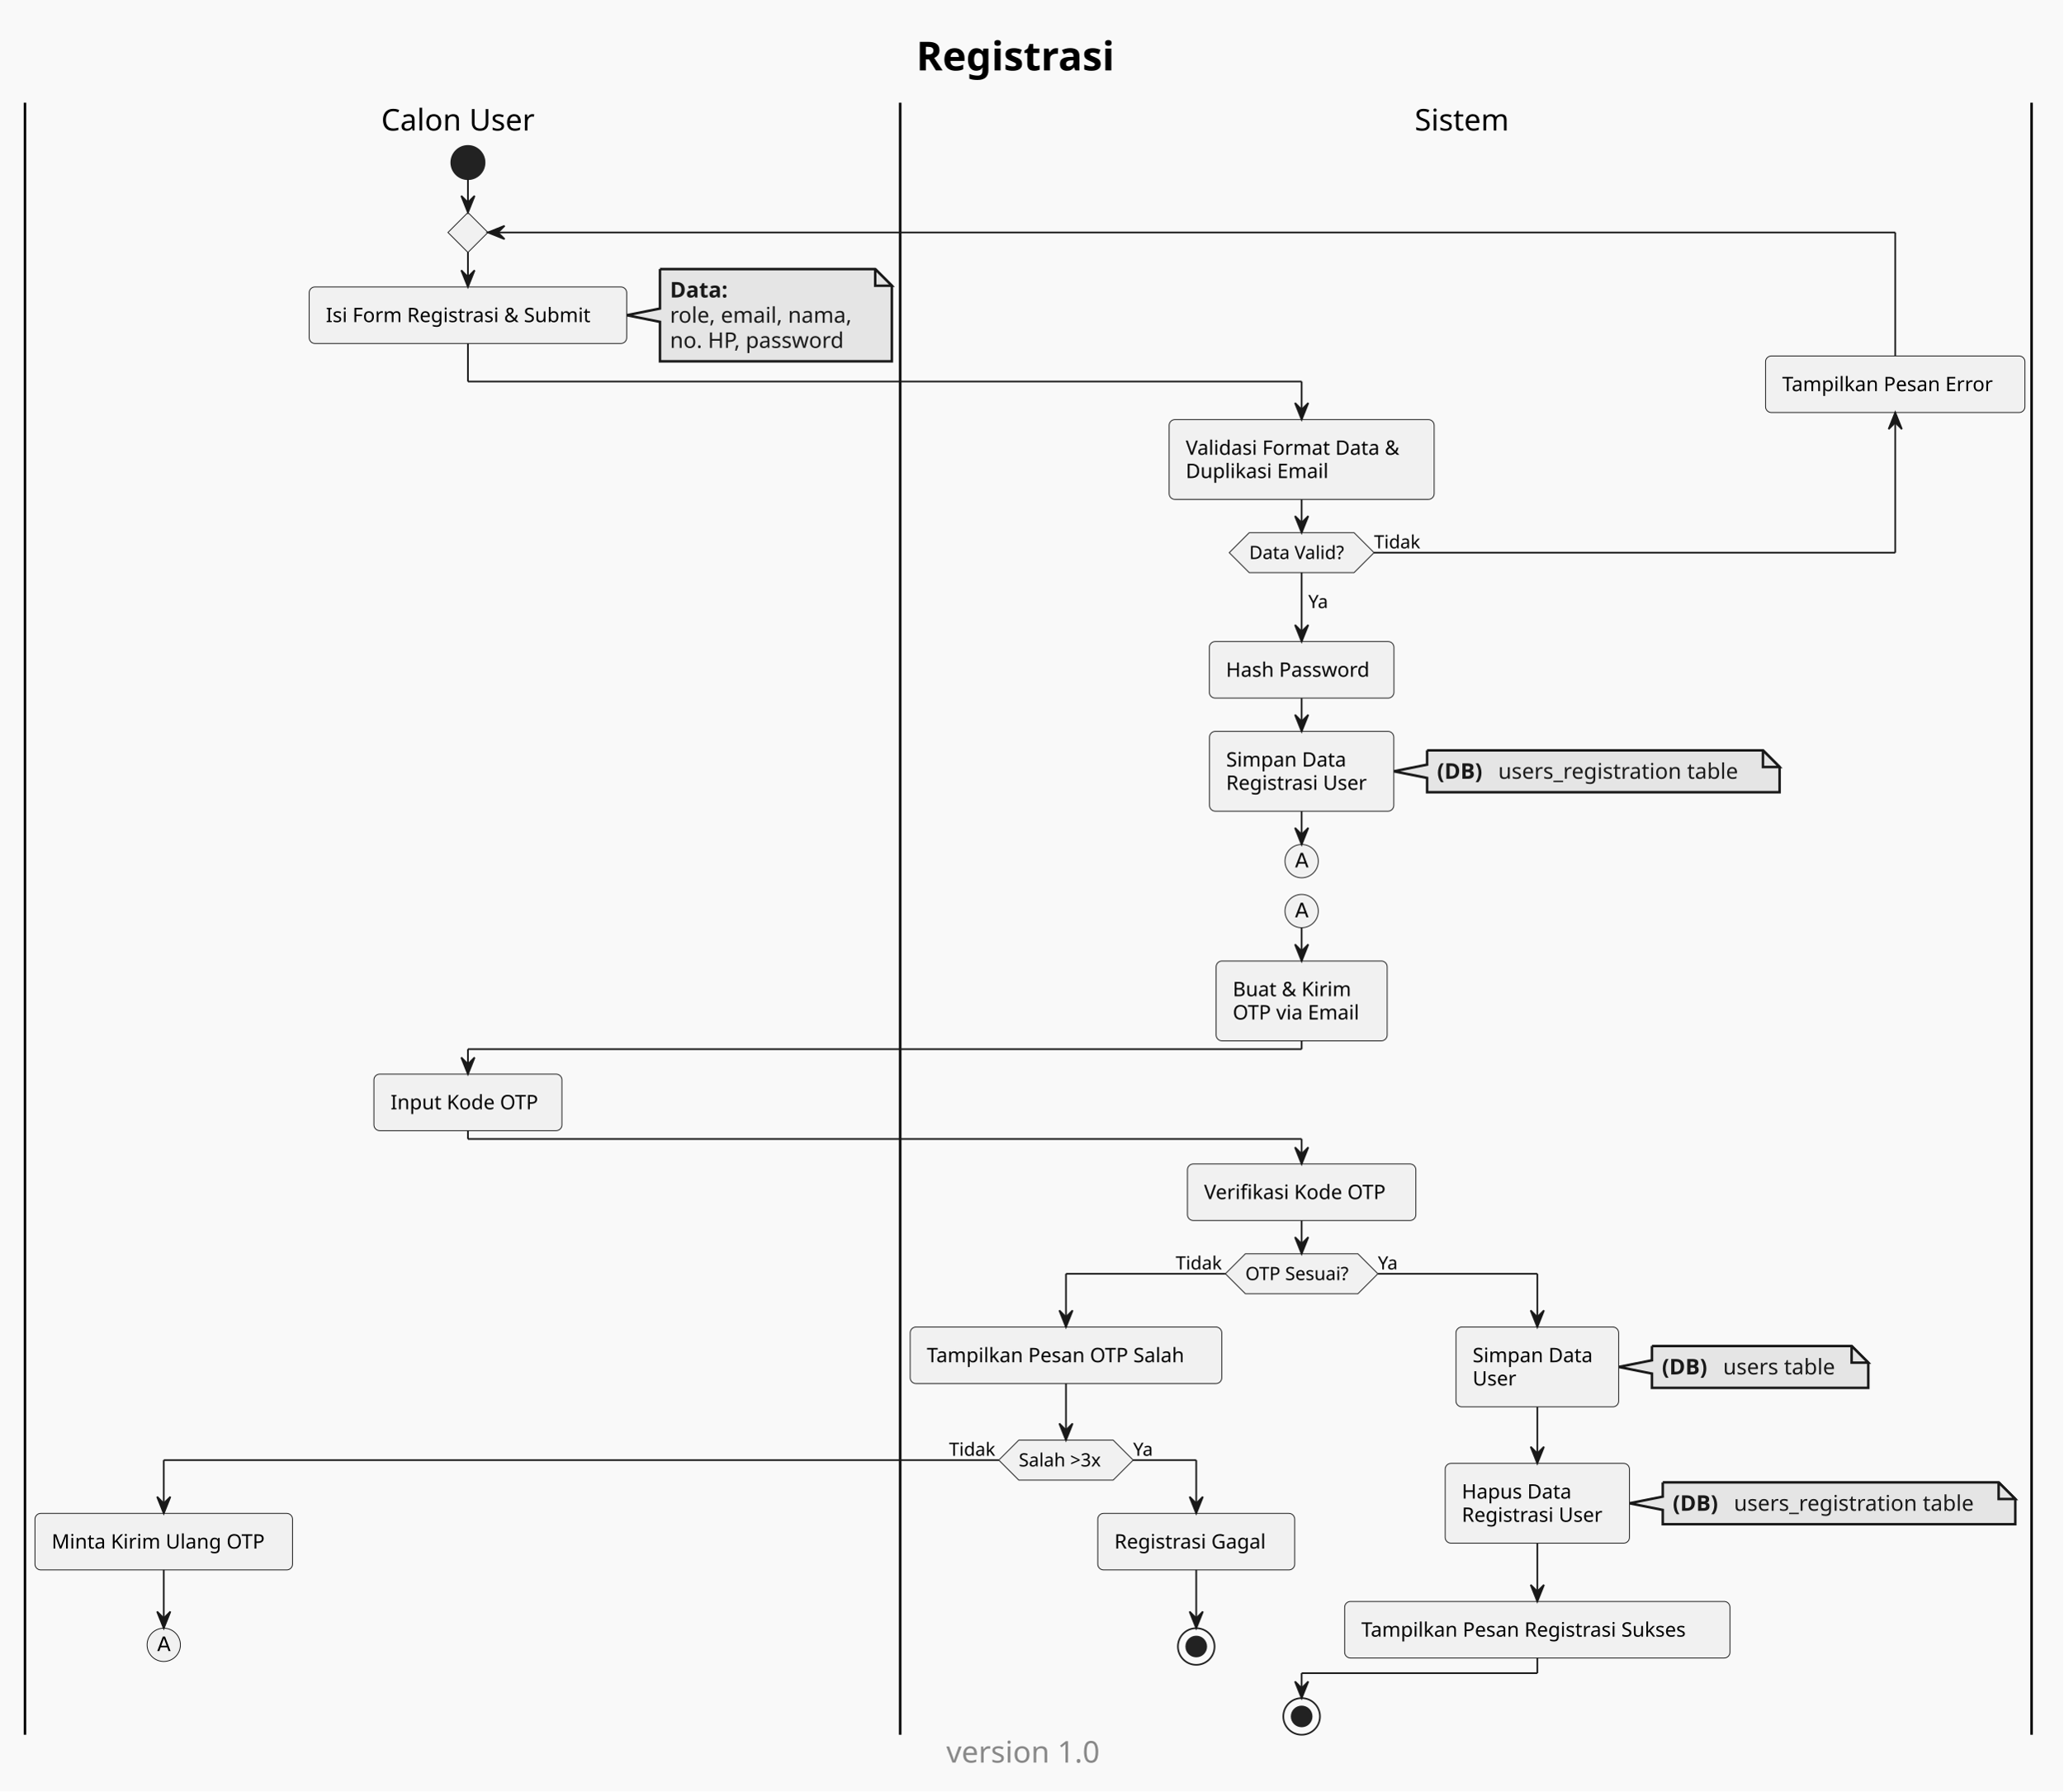
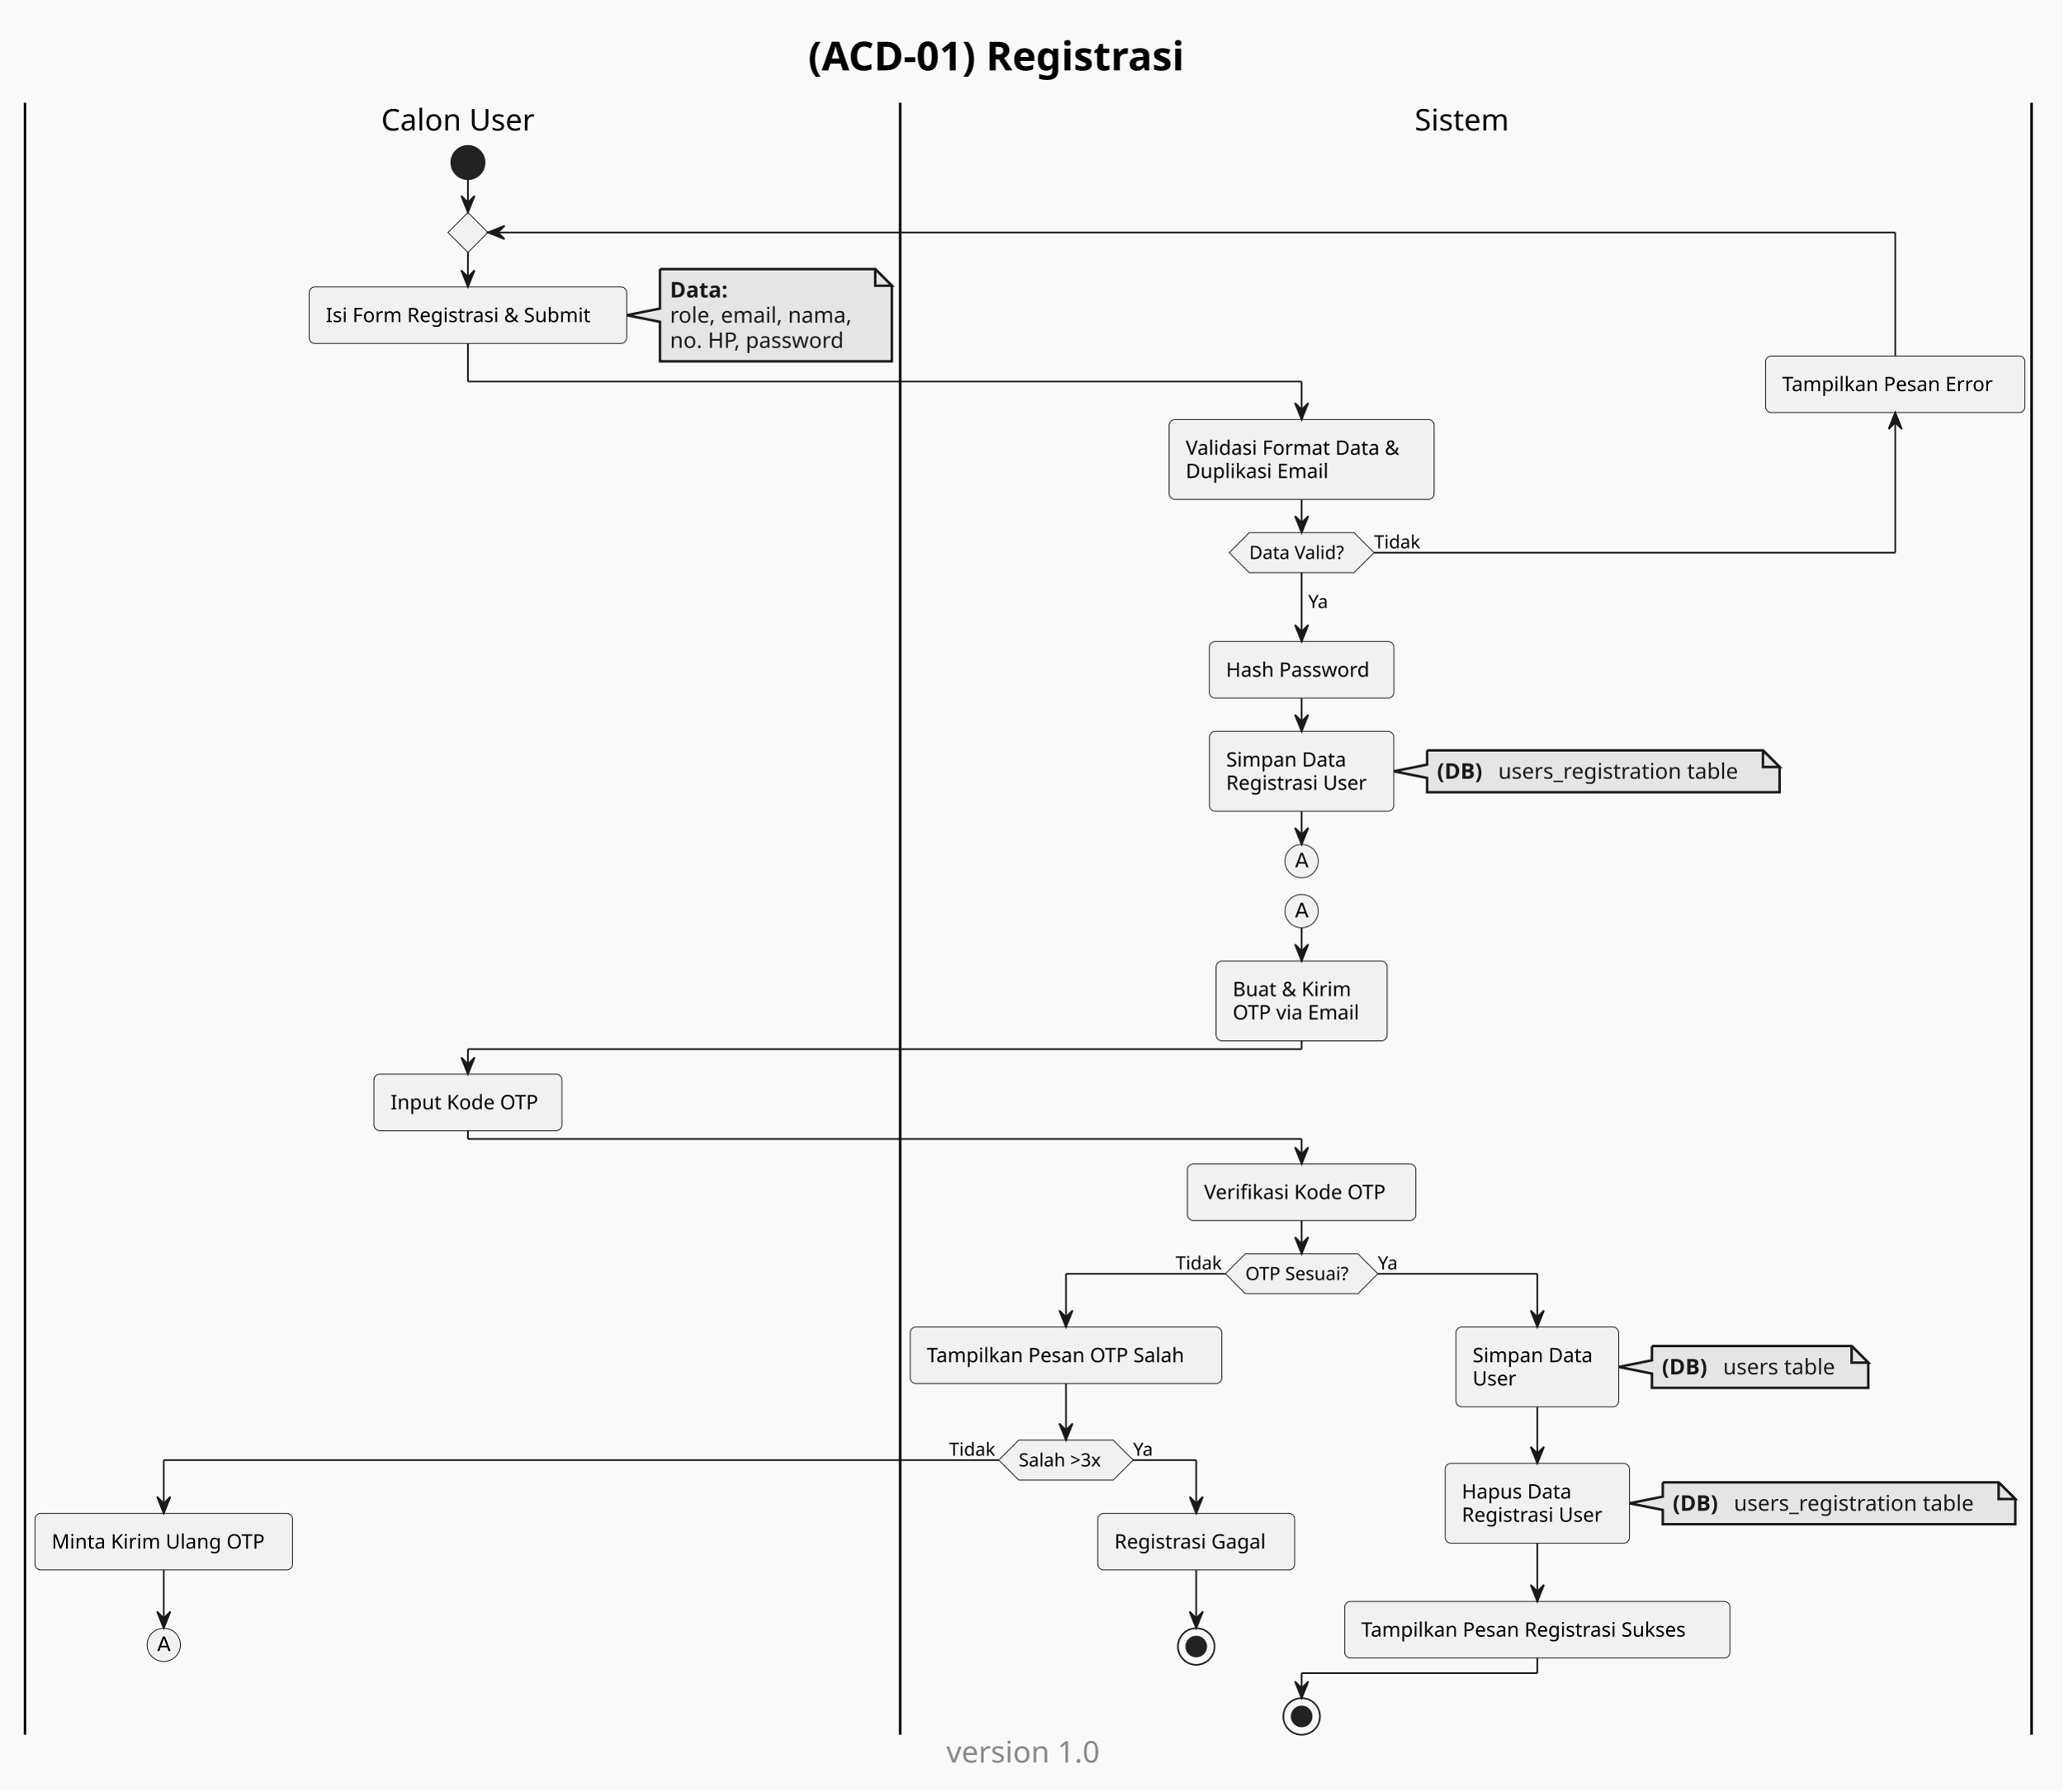
<svg xmlns="http://www.w3.org/2000/svg" contentStyleType="text/css" data-diagram-type="ACTIVITY" height="1076px" preserveAspectRatio="none" style="width:1239px;height:1076px;background:#F9F9F9;" version="1.1" viewBox="0 0 1239 1076" width="1239px" zoomAndPan="magnify">
  <defs />
  <g>
    <rect fill="#F9F9F9" height="1076" style="stroke:none;stroke-width:1;" width="1239" x="0" y="0" />
    <g class="title" data-source-line="4">
-       <text fill="#000000" font-family="sans-serif" font-size="24" font-weight="bold" lengthAdjust="spacing" textLength="136.465" x="550.215" y="42.277">Registrasi</text>
+       <text fill="#000000" font-family="sans-serif" font-size="24" font-weight="bold" lengthAdjust="spacing" textLength="266.227" x="485.334" y="42.277">(ACD-01) Registrasi</text>
    </g>
    <rect fill="none" height="20.953" style="stroke:none;stroke-width:1;" width="1206.894" x="15" y="61.683" />
    <ellipse cx="280.999" cy="97.636" fill="#222222" rx="10" ry="10" style="stroke:#222222;stroke-width:1;" />
    <path d="M396.338,161.636 L396.338,185.335 L376.338,189.335 L396.338,193.335 L396.338,217.034 A0,0 0 0 0 396.338,217.034 L535.595,217.034 A0,0 0 0 0 535.595,217.034 L535.595,171.636 L525.595,161.636 L396.338,161.636 A0,0 0 0 0 396.338,161.636" fill="#E5E5E5" style="stroke:#191919;stroke-width:1.5;" />
    <path d="M525.595,161.636 L525.595,171.636 L535.595,171.636 L525.595,161.636" fill="#E5E5E5" style="stroke:#191919;stroke-width:1.5;" />
    <text fill="#191919" font-family="sans-serif" font-size="13" font-weight="bold" lengthAdjust="spacing" textLength="39.749" x="402.338" y="178.703">Data:</text>
    <text fill="#191919" font-family="sans-serif" font-size="13" lengthAdjust="spacing" textLength="118.257" x="402.338" y="193.835">role, email, nama,</text>
    <text fill="#191919" font-family="sans-serif" font-size="13" lengthAdjust="spacing" textLength="112.284" x="402.338" y="208.968">no. HP, password</text>
    <rect fill="#F1F1F1" height="33.969" rx="3.5" ry="3.5" style="stroke:#181818;stroke-width:0.5;" width="190.678" x="185.66" y="172.351" />
    <text fill="#000000" font-family="sans-serif" font-size="12" lengthAdjust="spacing" textLength="170.678" x="195.66" y="193.489">Isi Form Registrasi &amp; Submit</text>
    <polygon fill="#F1F1F1" points="280.999,127.636,292.999,139.636,280.999,151.636,268.999,139.636,280.999,127.636" style="stroke:#181818;stroke-width:0.5;" />
    <rect fill="#F1F1F1" height="33.969" rx="3.5" ry="3.5" style="stroke:#181818;stroke-width:0.5;" width="112.924" x="224.537" y="645.214" />
    <text fill="#000000" font-family="sans-serif" font-size="12" lengthAdjust="spacing" textLength="92.924" x="234.537" y="666.353">Input Kode OTP</text>
    <rect fill="#F1F1F1" height="33.969" rx="3.5" ry="3.5" style="stroke:#181818;stroke-width:0.5;" width="154.66" x="21" y="909.089" />
    <text fill="#000000" font-family="sans-serif" font-size="12" lengthAdjust="spacing" textLength="134.66" x="31" y="930.228">Minta Kirim Ulang OTP</text>
    <ellipse cx="98.33" cy="988.058" fill="#F1F1F1" rx="10" ry="10" style="stroke:#181818;stroke-width:0.5;" />
    <path d="M98.439,984.23 L96.83,988.574 L100.049,988.574 L98.439,984.23 Z M97.768,983.058 L99.111,983.058 L102.439,991.808 L101.205,991.808 L100.408,989.558 L96.471,989.558 L95.674,991.808 L94.424,991.808 L97.768,983.058 Z " fill="#000000" />
    <line style="stroke:#000000;stroke-width:1.5;" x1="15" x2="15" y1="61.683" y2="1042.058" />
    <rect fill="#F1F1F1" height="47.938" rx="3.5" ry="3.5" style="stroke:#181818;stroke-width:0.5;" width="159.166" x="702.105" y="252.034" />
    <text fill="#000000" font-family="sans-serif" font-size="12" lengthAdjust="spacing" textLength="139.166" x="712.105" y="273.173">Validasi Format Data &amp;</text>
    <text fill="#000000" font-family="sans-serif" font-size="12" lengthAdjust="spacing" textLength="92.127" x="712.105" y="287.142">Duplikasi Email</text>
    <polygon fill="#F1F1F1" points="750.207,319.972,813.168,319.972,825.168,331.972,813.168,343.972,750.207,343.972,738.207,331.972,750.207,319.972" style="stroke:#181818;stroke-width:0.5;" />
    <text fill="#000000" font-family="sans-serif" font-size="11" lengthAdjust="spacing" textLength="62.96" x="750.207" y="335.78">Data Valid?</text>
    <text fill="#000000" font-family="sans-serif" font-size="11" lengthAdjust="spacing" textLength="29.869" x="825.168" y="329.377">Tidak</text>
    <rect fill="#F1F1F1" height="33.969" rx="3.5" ry="3.5" style="stroke:#181818;stroke-width:0.5;" width="155.75" x="1060.283" y="213.819" />
    <text fill="#000000" font-family="sans-serif" font-size="12" lengthAdjust="spacing" textLength="135.75" x="1070.283" y="234.958">Tampilkan Pesan Error</text>
    <rect fill="#F1F1F1" height="33.969" rx="3.5" ry="3.5" style="stroke:#181818;stroke-width:0.5;" width="110.85" x="726.263" y="385.371" />
    <text fill="#000000" font-family="sans-serif" font-size="12" lengthAdjust="spacing" textLength="90.85" x="736.263" y="406.509">Hash Password</text>
    <path d="M857.021,450.742 L857.021,459.308 L837.021,463.308 L857.021,467.308 L857.021,475.875 A0,0 0 0 0 857.021,475.875 L1068.711,475.875 A0,0 0 0 0 1068.711,475.875 L1068.711,460.742 L1058.711,450.742 L857.021,450.742 A0,0 0 0 0 857.021,450.742" fill="#E5E5E5" style="stroke:#191919;stroke-width:1.5;" />
    <path d="M1058.711,450.742 L1058.711,460.742 L1068.711,460.742 L1058.711,450.742" fill="#E5E5E5" style="stroke:#191919;stroke-width:1.5;" />
    <text fill="#191919" font-family="sans-serif" font-size="13" font-weight="bold" lengthAdjust="spacing" textLength="32.583" x="863.021" y="467.809">(DB)</text>
    <text fill="#191919" font-family="sans-serif" font-size="13" lengthAdjust="spacing" textLength="153.975" x="899.736" y="467.809">users_registration table</text>
    <rect fill="#F1F1F1" height="47.938" rx="3.5" ry="3.5" style="stroke:#181818;stroke-width:0.5;" width="110.668" x="726.354" y="439.339" />
    <text fill="#000000" font-family="sans-serif" font-size="12" lengthAdjust="spacing" textLength="77.684" x="736.354" y="460.478">Simpan Data</text>
    <text fill="#000000" font-family="sans-serif" font-size="12" lengthAdjust="spacing" textLength="90.668" x="736.354" y="474.447">Registrasi User</text>
    <ellipse cx="781.688" cy="517.277" fill="#F1F1F1" rx="10" ry="10" style="stroke:#181818;stroke-width:0.5;" />
    <path d="M781.797,513.449 L780.188,517.793 L783.406,517.793 L781.797,513.449 Z M781.125,512.277 L782.469,512.277 L785.797,521.027 L784.562,521.027 L783.766,518.777 L779.828,518.777 L779.031,521.027 L777.781,521.027 L781.125,512.277 Z " fill="#000000" />
    <ellipse cx="781.688" cy="547.277" fill="#F1F1F1" rx="10" ry="10" style="stroke:#181818;stroke-width:0.5;" />
    <path d="M781.797,543.449 L780.188,547.793 L783.406,547.793 L781.797,543.449 Z M781.125,542.277 L782.469,542.277 L785.797,551.027 L784.562,551.027 L783.766,548.777 L779.828,548.777 L779.031,551.027 L777.781,551.027 L781.125,542.277 Z " fill="#000000" />
    <rect fill="#F1F1F1" height="47.938" rx="3.5" ry="3.5" style="stroke:#181818;stroke-width:0.5;" width="102.723" x="730.326" y="577.277" />
    <text fill="#000000" font-family="sans-serif" font-size="12" lengthAdjust="spacing" textLength="76.043" x="740.326" y="598.415">Buat &amp; Kirim</text>
    <text fill="#000000" font-family="sans-serif" font-size="12" lengthAdjust="spacing" textLength="82.723" x="740.326" y="612.384">OTP via Email</text>
    <rect fill="#F1F1F1" height="33.969" rx="3.5" ry="3.5" style="stroke:#181818;stroke-width:0.5;" width="137.158" x="713.108" y="699.183" />
    <text fill="#000000" font-family="sans-serif" font-size="12" lengthAdjust="spacing" textLength="117.158" x="723.108" y="720.322">Verifikasi Kode OTP</text>
    <polygon fill="#F1F1F1" points="747.89,753.152,815.485,753.152,827.485,765.152,815.485,777.152,747.89,777.152,735.89,765.152,747.89,753.152" style="stroke:#181818;stroke-width:0.5;" />
    <text fill="#000000" font-family="sans-serif" font-size="11" lengthAdjust="spacing" textLength="67.595" x="747.89" y="768.96">OTP Sesuai?</text>
    <text fill="#000000" font-family="sans-serif" font-size="11" lengthAdjust="spacing" textLength="29.869" x="706.021" y="762.558">Tidak</text>
    <text fill="#000000" font-family="sans-serif" font-size="11" lengthAdjust="spacing" textLength="13.46" x="827.485" y="762.558">Ya</text>
    <rect fill="#F1F1F1" height="33.969" rx="3.5" ry="3.5" style="stroke:#181818;stroke-width:0.5;" width="187.115" x="546.595" y="797.152" />
    <text fill="#000000" font-family="sans-serif" font-size="12" lengthAdjust="spacing" textLength="167.115" x="556.595" y="818.29">Tampilkan Pesan OTP Salah</text>
    <polygon fill="#F1F1F1" points="611.796,865.089,668.509,865.089,680.509,877.089,668.509,889.089,611.796,889.089,599.796,877.089,611.796,865.089" style="stroke:#181818;stroke-width:0.5;" />
    <text fill="#000000" font-family="sans-serif" font-size="11" lengthAdjust="spacing" textLength="56.713" x="611.796" y="880.898">Salah &gt;3x</text>
    <text fill="#000000" font-family="sans-serif" font-size="11" lengthAdjust="spacing" textLength="29.869" x="569.927" y="874.495">Tidak</text>
    <text fill="#000000" font-family="sans-serif" font-size="11" lengthAdjust="spacing" textLength="13.46" x="680.509" y="874.495">Ya</text>
    <rect fill="#F1F1F1" height="33.969" rx="3.5" ry="3.5" style="stroke:#181818;stroke-width:0.5;" width="118.273" x="659.249" y="909.089" />
    <text fill="#000000" font-family="sans-serif" font-size="12" lengthAdjust="spacing" textLength="98.273" x="669.249" y="930.228">Registrasi Gagal</text>
    <ellipse cx="718.386" cy="989.058" fill="none" rx="11" ry="11" style="stroke:#222222;stroke-width:1;" />
    <ellipse cx="718.386" cy="989.058" fill="#222222" rx="6" ry="6" style="stroke:#222222;stroke-width:1;" />
    <path d="M992.064,808.554 L992.064,817.121 L972.064,821.121 L992.064,825.121 L992.064,833.687 A0,0 0 0 0 992.064,833.687 L1121.965,833.687 A0,0 0 0 0 1121.965,833.687 L1121.965,818.554 L1111.965,808.554 L992.064,808.554 A0,0 0 0 0 992.064,808.554" fill="#E5E5E5" style="stroke:#191919;stroke-width:1.5;" />
    <path d="M1111.965,808.554 L1111.965,818.554 L1121.965,818.554 L1111.965,808.554" fill="#E5E5E5" style="stroke:#191919;stroke-width:1.5;" />
    <text fill="#191919" font-family="sans-serif" font-size="13" font-weight="bold" lengthAdjust="spacing" textLength="32.583" x="998.064" y="825.621">(DB)</text>
    <text fill="#191919" font-family="sans-serif" font-size="13" lengthAdjust="spacing" textLength="72.186" x="1034.779" y="825.621">users table</text>
    <rect fill="#F1F1F1" height="47.938" rx="3.5" ry="3.5" style="stroke:#181818;stroke-width:0.5;" width="97.684" x="874.381" y="797.152" />
    <text fill="#000000" font-family="sans-serif" font-size="12" lengthAdjust="spacing" textLength="77.684" x="884.381" y="818.29">Simpan Data</text>
    <text fill="#000000" font-family="sans-serif" font-size="12" lengthAdjust="spacing" textLength="27.352" x="884.381" y="832.259">User</text>
    <path d="M998.557,890.46 L998.557,899.027 L978.557,903.027 L998.557,907.027 L998.557,915.593 A0,0 0 0 0 998.557,915.593 L1210.247,915.593 A0,0 0 0 0 1210.247,915.593 L1210.247,900.46 L1200.247,890.46 L998.557,890.46 A0,0 0 0 0 998.557,890.46" fill="#E5E5E5" style="stroke:#191919;stroke-width:1.5;" />
    <path d="M1200.247,890.46 L1200.247,900.46 L1210.247,900.46 L1200.247,890.46" fill="#E5E5E5" style="stroke:#191919;stroke-width:1.5;" />
    <text fill="#191919" font-family="sans-serif" font-size="13" font-weight="bold" lengthAdjust="spacing" textLength="32.583" x="1004.557" y="907.527">(DB)</text>
    <text fill="#191919" font-family="sans-serif" font-size="13" lengthAdjust="spacing" textLength="153.975" x="1041.272" y="907.527">users_registration table</text>
    <rect fill="#F1F1F1" height="47.938" rx="3.5" ry="3.5" style="stroke:#181818;stroke-width:0.5;" width="110.668" x="867.889" y="879.058" />
    <text fill="#000000" font-family="sans-serif" font-size="12" lengthAdjust="spacing" textLength="70.318" x="877.889" y="900.197">Hapus Data</text>
    <text fill="#000000" font-family="sans-serif" font-size="12" lengthAdjust="spacing" textLength="90.668" x="877.889" y="914.165">Registrasi User</text>
    <rect fill="#F1F1F1" height="33.969" rx="3.5" ry="3.5" style="stroke:#181818;stroke-width:0.5;" width="231.4" x="807.523" y="961.996" />
    <text fill="#000000" font-family="sans-serif" font-size="12" lengthAdjust="spacing" textLength="211.4" x="817.523" y="983.134">Tampilkan Pesan Registrasi Sukses</text>
    <ellipse cx="781.688" cy="1031.058" fill="none" rx="11" ry="11" style="stroke:#222222;stroke-width:1;" />
    <ellipse cx="781.688" cy="1031.058" fill="#222222" rx="6" ry="6" style="stroke:#222222;stroke-width:1;" />
    <line style="stroke:#000000;stroke-width:1.5;" x1="540.595" x2="540.595" y1="61.683" y2="1042.058" />
    <line style="stroke:#000000;stroke-width:1.5;" x1="1220.033" x2="1220.033" y1="61.683" y2="1042.058" />
    <line style="stroke:#191919;stroke-width:1;" x1="280.999" x2="280.999" y1="151.636" y2="172.351" />
    <polygon fill="#191919" points="276.999,162.351,280.999,172.351,284.999,162.351,280.999,166.351" style="stroke:#191919;stroke-width:1;" />
    <line style="stroke:#191919;stroke-width:1;" x1="280.999" x2="280.999" y1="107.636" y2="127.636" />
    <polygon fill="#191919" points="276.999,117.636,280.999,127.636,284.999,117.636,280.999,121.636" style="stroke:#191919;stroke-width:1;" />
    <line style="stroke:#191919;stroke-width:1;" x1="98.33" x2="98.33" y1="943.058" y2="978.058" />
    <polygon fill="#191919" points="94.33,968.058,98.33,978.058,102.33,968.058,98.33,972.058" style="stroke:#191919;stroke-width:1;" />
    <line style="stroke:#191919;stroke-width:1;" x1="825.168" x2="1138.158" y1="331.972" y2="331.972" />
    <line style="stroke:#191919;stroke-width:1;" x1="1138.158" x2="1138.158" y1="247.788" y2="331.972" />
    <polygon fill="#191919" points="1134.158,257.788,1138.158,247.788,1142.158,257.788,1138.158,253.788" style="stroke:#191919;stroke-width:1;" />
    <line style="stroke:#191919;stroke-width:1;" x1="781.688" x2="781.688" y1="299.972" y2="319.972" />
    <polygon fill="#191919" points="777.688,309.972,781.688,319.972,785.688,309.972,781.688,313.972" style="stroke:#191919;stroke-width:1;" />
    <line style="stroke:#191919;stroke-width:1;" x1="781.688" x2="781.688" y1="343.972" y2="385.371" />
    <polygon fill="#191919" points="777.688,375.371,781.688,385.371,785.688,375.371,781.688,379.371" style="stroke:#191919;stroke-width:1;" />
    <text fill="#000000" font-family="sans-serif" font-size="11" lengthAdjust="spacing" textLength="13.46" x="785.688" y="365.276">Ya</text>
    <line style="stroke:#191919;stroke-width:1;" x1="781.688" x2="781.688" y1="419.339" y2="439.339" />
    <polygon fill="#191919" points="777.688,429.339,781.688,439.339,785.688,429.339,781.688,433.339" style="stroke:#191919;stroke-width:1;" />
    <line style="stroke:#191919;stroke-width:1;" x1="781.688" x2="781.688" y1="487.277" y2="507.277" />
    <polygon fill="#191919" points="777.688,497.277,781.688,507.277,785.688,497.277,781.688,501.277" style="stroke:#191919;stroke-width:1;" />
    <line style="stroke:#191919;stroke-width:1;" x1="781.688" x2="781.688" y1="557.277" y2="577.277" />
    <polygon fill="#191919" points="777.688,567.277,781.688,577.277,785.688,567.277,781.688,571.277" style="stroke:#191919;stroke-width:1;" />
    <line style="stroke:#191919;stroke-width:1;" x1="718.386" x2="718.386" y1="943.058" y2="978.058" />
    <polygon fill="#191919" points="714.386,968.058,718.386,978.058,722.386,968.058,718.386,972.058" style="stroke:#191919;stroke-width:1;" />
    <line style="stroke:#191919;stroke-width:1;" x1="680.509" x2="718.386" y1="877.089" y2="877.089" />
    <line style="stroke:#191919;stroke-width:1;" x1="718.386" x2="718.386" y1="877.089" y2="909.089" />
    <polygon fill="#191919" points="714.386,899.089,718.386,909.089,722.386,899.089,718.386,903.089" style="stroke:#191919;stroke-width:1;" />
    <line style="stroke:#191919;stroke-width:1;" x1="640.152" x2="640.152" y1="831.121" y2="865.089" />
    <polygon fill="#191919" points="636.152,855.089,640.152,865.089,644.152,855.089,640.152,859.089" style="stroke:#191919;stroke-width:1;" />
    <line style="stroke:#191919;stroke-width:1;" x1="923.223" x2="923.223" y1="845.089" y2="879.058" />
    <polygon fill="#191919" points="919.223,869.058,923.223,879.058,927.223,869.058,923.223,873.058" style="stroke:#191919;stroke-width:1;" />
    <line style="stroke:#191919;stroke-width:1;" x1="923.223" x2="923.223" y1="926.996" y2="961.996" />
    <polygon fill="#191919" points="919.223,951.996,923.223,961.996,927.223,951.996,923.223,955.996" style="stroke:#191919;stroke-width:1;" />
    <line style="stroke:#191919;stroke-width:1;" x1="735.89" x2="640.152" y1="765.152" y2="765.152" />
    <line style="stroke:#191919;stroke-width:1;" x1="640.152" x2="640.152" y1="765.152" y2="797.152" />
    <polygon fill="#191919" points="636.152,787.152,640.152,797.152,644.152,787.152,640.152,791.152" style="stroke:#191919;stroke-width:1;" />
    <line style="stroke:#191919;stroke-width:1;" x1="827.485" x2="923.223" y1="765.152" y2="765.152" />
    <line style="stroke:#191919;stroke-width:1;" x1="923.223" x2="923.223" y1="765.152" y2="797.152" />
    <polygon fill="#191919" points="919.223,787.152,923.223,797.152,927.223,787.152,923.223,791.152" style="stroke:#191919;stroke-width:1;" />
    <line style="stroke:#191919;stroke-width:1;" x1="923.223" x2="923.223" y1="995.964" y2="1005.058" />
    <line style="stroke:#191919;stroke-width:1;" x1="923.223" x2="781.688" y1="1005.058" y2="1005.058" />
    <line style="stroke:#191919;stroke-width:1;" x1="781.688" x2="781.688" y1="1005.058" y2="1020.058" />
    <polygon fill="#191919" points="777.688,1010.058,781.688,1020.058,785.688,1010.058,781.688,1014.058" style="stroke:#191919;stroke-width:1;" />
    <line style="stroke:#191919;stroke-width:1;" x1="781.688" x2="781.688" y1="733.152" y2="753.152" />
    <polygon fill="#191919" points="777.688,743.152,781.688,753.152,785.688,743.152,781.688,747.152" style="stroke:#191919;stroke-width:1;" />
    <line style="stroke:#191919;stroke-width:1;" x1="280.999" x2="280.999" y1="206.319" y2="229.177" />
    <line style="stroke:#191919;stroke-width:1;" x1="280.999" x2="781.688" y1="229.177" y2="229.177" />
    <line style="stroke:#191919;stroke-width:1;" x1="781.688" x2="781.688" y1="229.177" y2="252.034" />
    <polygon fill="#191919" points="777.688,242.034,781.688,252.034,785.688,242.034,781.688,246.034" style="stroke:#191919;stroke-width:1;" />
    <line style="stroke:#191919;stroke-width:1;" x1="1138.158" x2="1138.158" y1="139.636" y2="213.819" />
    <line style="stroke:#191919;stroke-width:1;" x1="1138.158" x2="292.999" y1="139.636" y2="139.636" />
    <polygon fill="#191919" points="302.999,135.636,292.999,139.636,302.999,143.636,298.999,139.636" style="stroke:#191919;stroke-width:1;" />
    <line style="stroke:#191919;stroke-width:1;" x1="781.688" x2="781.688" y1="625.214" y2="630.214" />
    <line style="stroke:#191919;stroke-width:1;" x1="781.688" x2="280.999" y1="630.214" y2="630.214" />
    <line style="stroke:#191919;stroke-width:1;" x1="280.999" x2="280.999" y1="630.214" y2="645.214" />
    <polygon fill="#191919" points="276.999,635.214,280.999,645.214,284.999,635.214,280.999,639.214" style="stroke:#191919;stroke-width:1;" />
    <line style="stroke:#191919;stroke-width:1;" x1="280.999" x2="280.999" y1="679.183" y2="684.183" />
    <line style="stroke:#191919;stroke-width:1;" x1="280.999" x2="781.688" y1="684.183" y2="684.183" />
    <line style="stroke:#191919;stroke-width:1;" x1="781.688" x2="781.688" y1="684.183" y2="699.183" />
    <polygon fill="#191919" points="777.688,689.183,781.688,699.183,785.688,689.183,781.688,693.183" style="stroke:#191919;stroke-width:1;" />
    <line style="stroke:#191919;stroke-width:1;" x1="599.796" x2="98.33" y1="877.089" y2="877.089" />
    <line style="stroke:#191919;stroke-width:1;" x1="98.33" x2="98.33" y1="877.089" y2="909.089" />
    <polygon fill="#191919" points="94.33,899.089,98.33,909.089,102.33,899.089,98.33,903.089" style="stroke:#191919;stroke-width:1;" />
    <text fill="#000000" font-family="sans-serif" font-size="18" lengthAdjust="spacing" textLength="97.769" x="228.913" y="78.391">Calon User</text>
    <text fill="#000000" font-family="sans-serif" font-size="18" lengthAdjust="spacing" textLength="61.471" x="849.579" y="78.391">Sistem</text>
    <g class="footer" data-source-line="5">
      <text fill="#888888" font-family="sans-serif" font-size="18" lengthAdjust="spacing" textLength="100.274" x="568.31" y="1058.766">version 1.0</text>
    </g>
  </g>
</svg>
